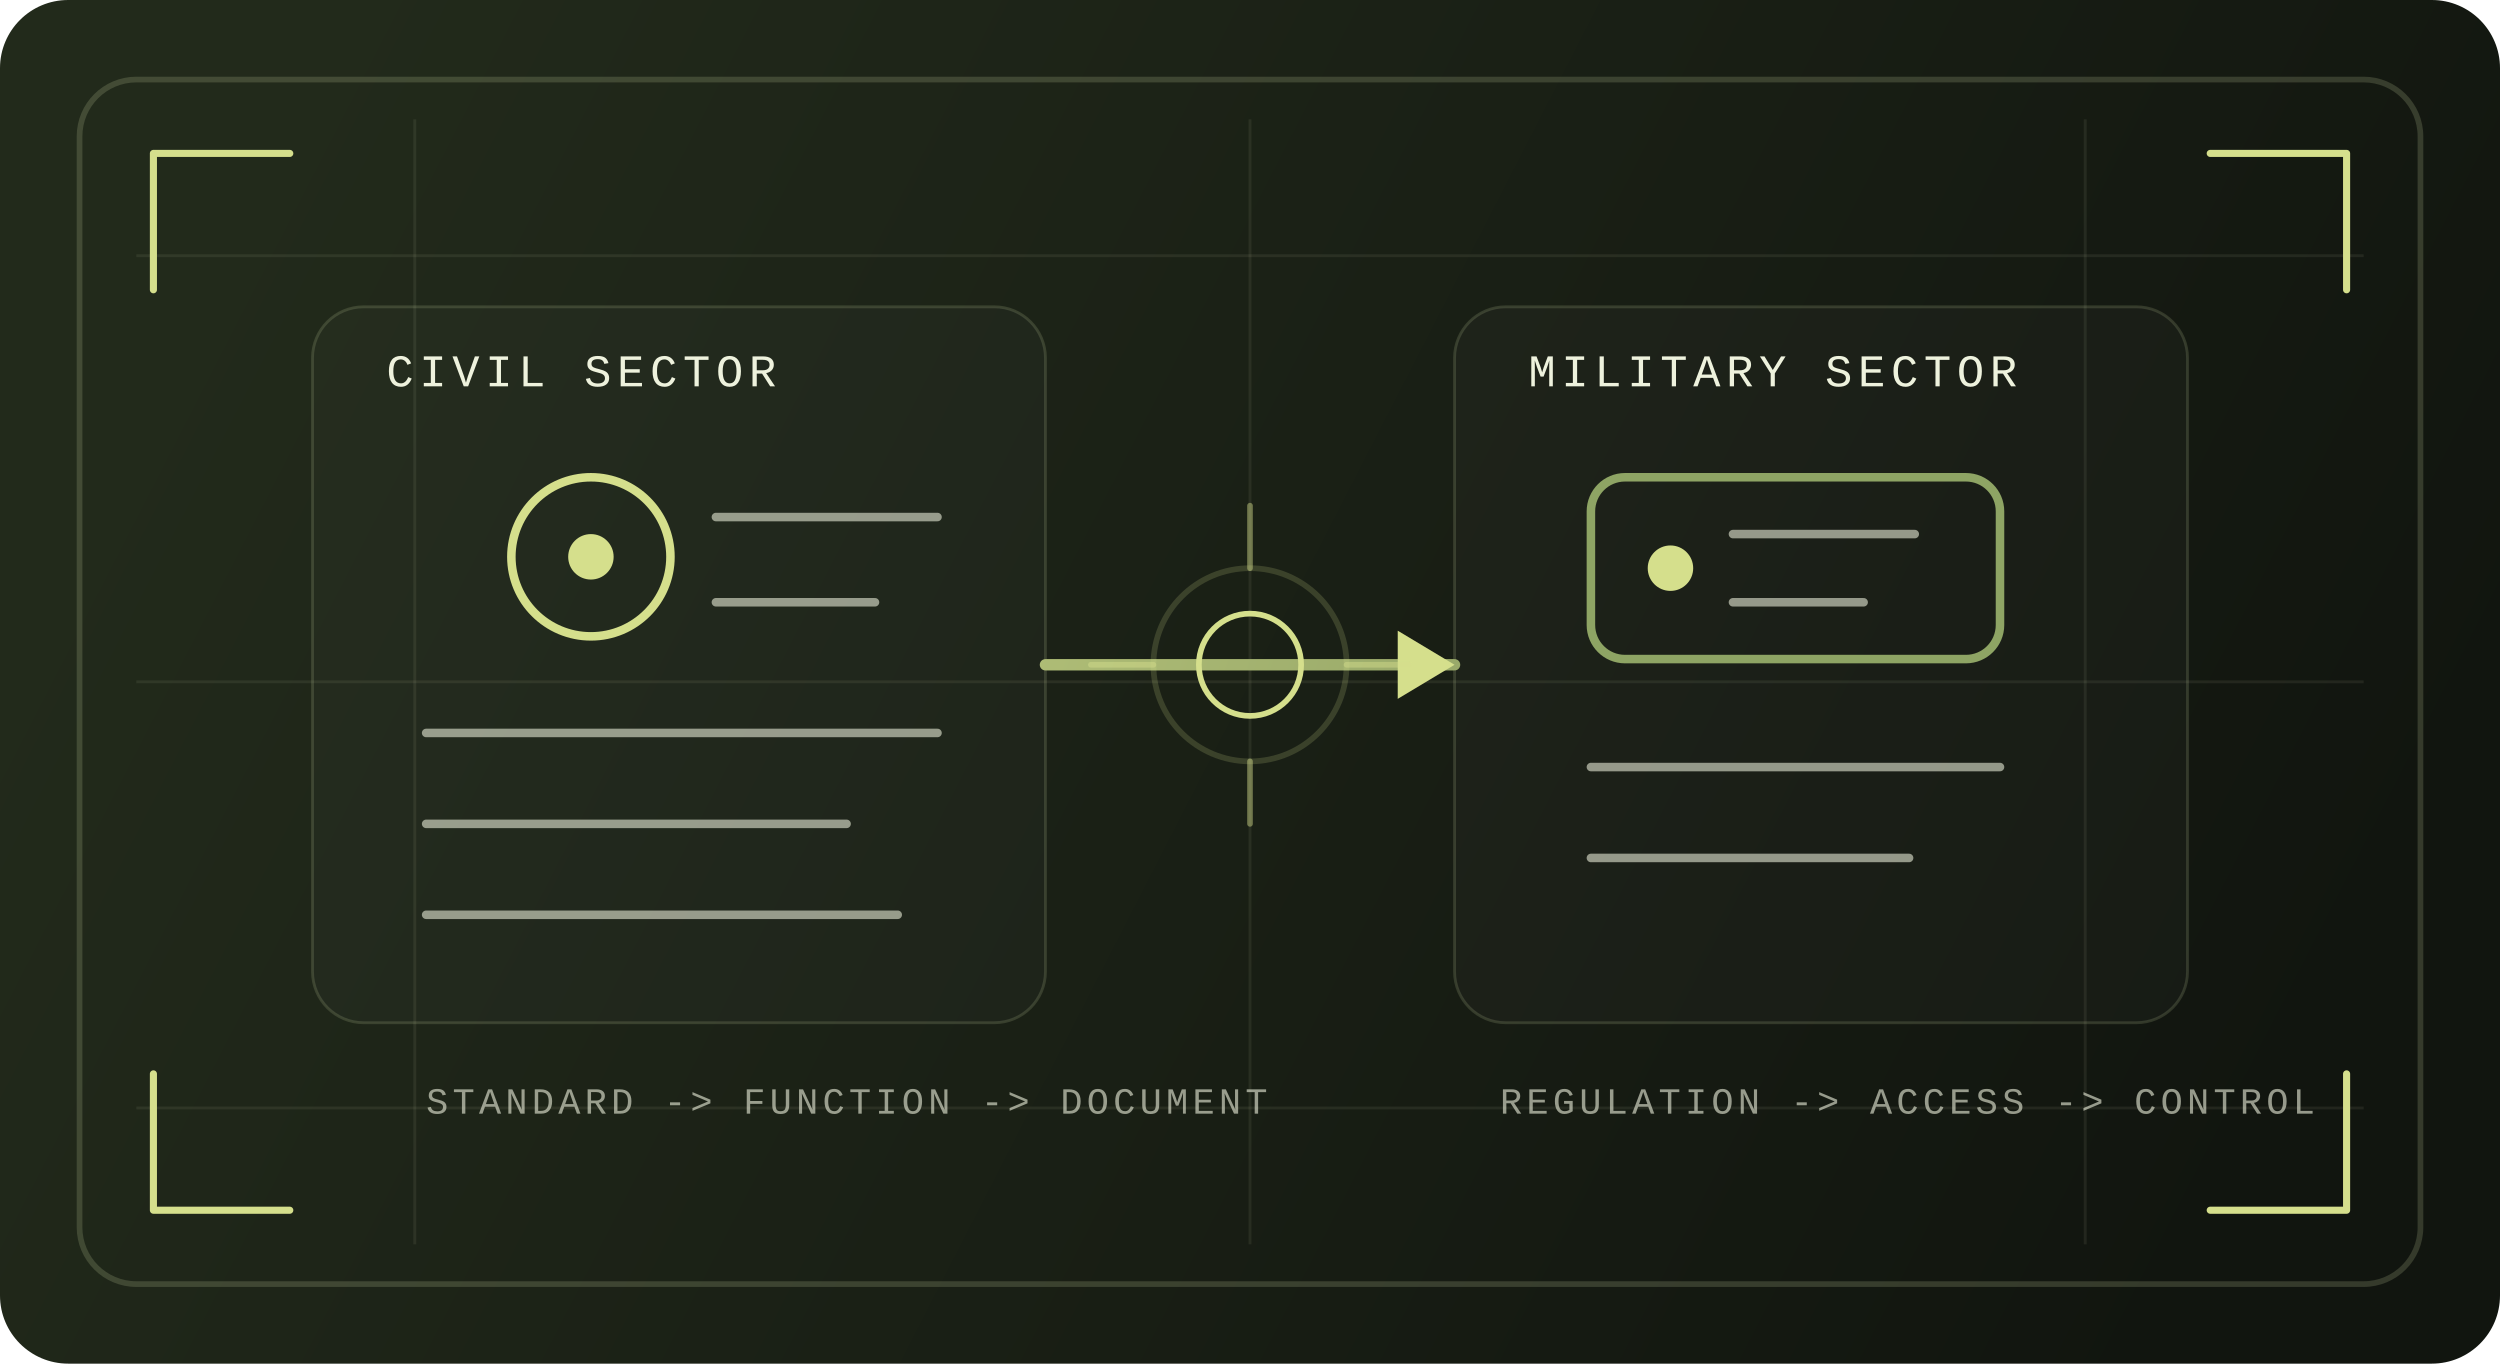
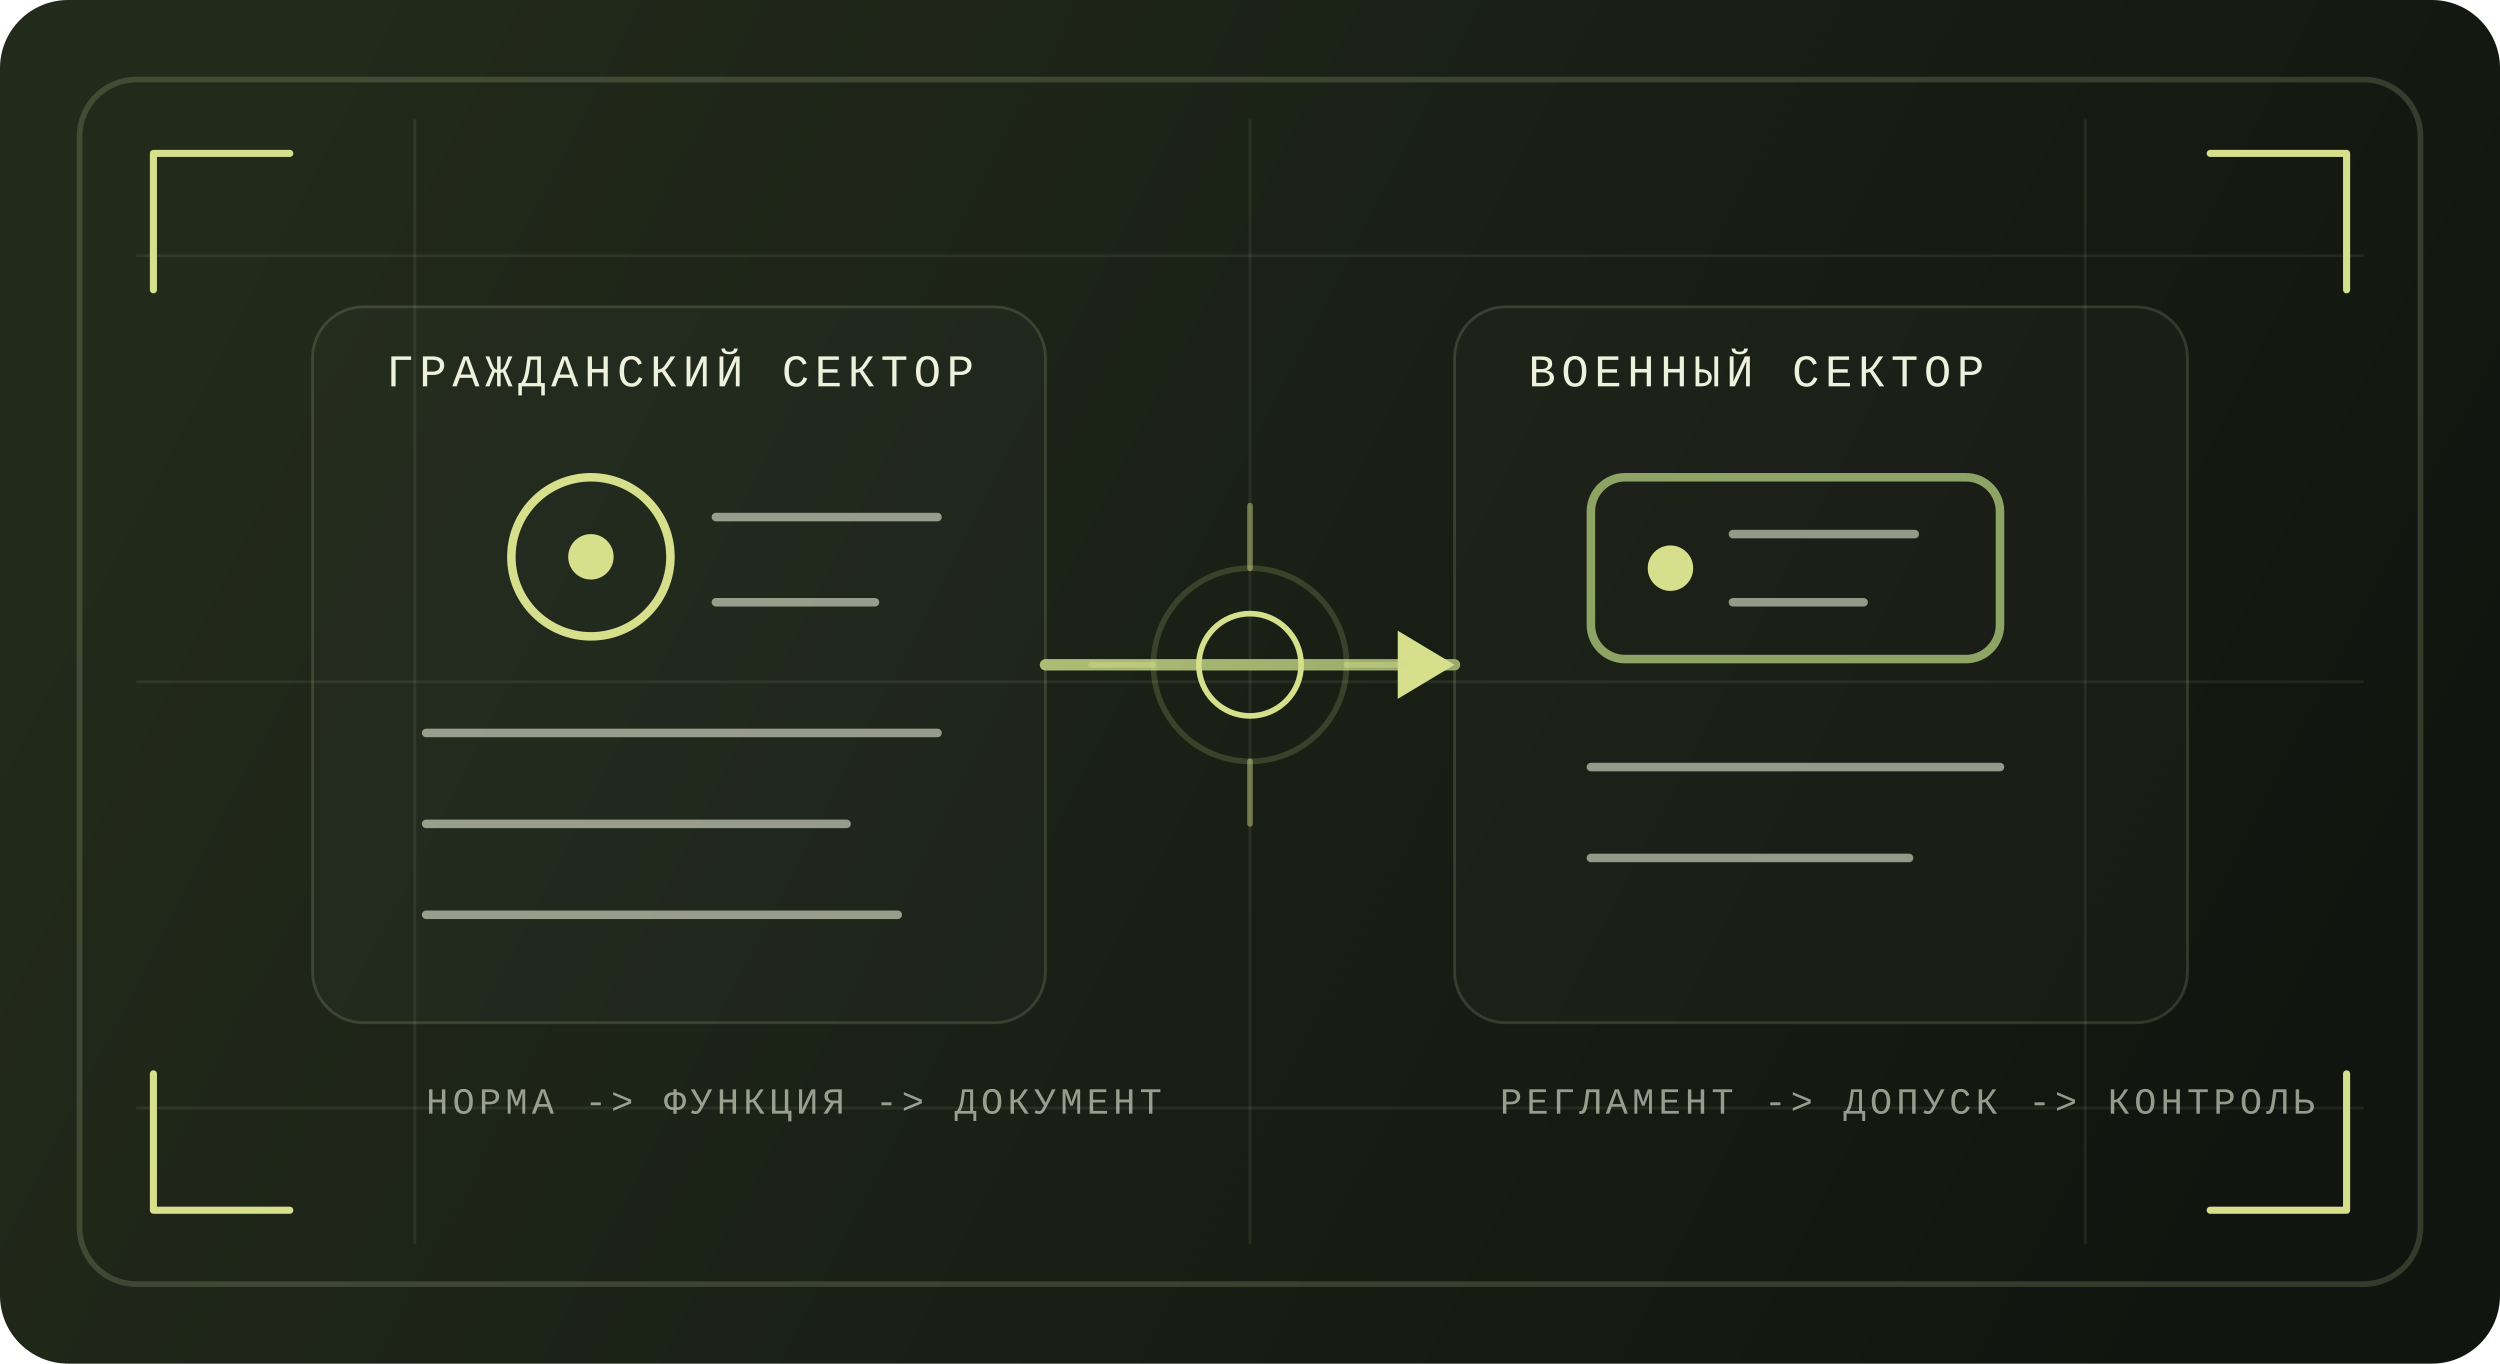
<svg xmlns="http://www.w3.org/2000/svg" viewBox="0 0 880 480" fill="none">
  <defs>
    <linearGradient id="overviewBg" x1="90" y1="60" x2="790" y2="420" gradientUnits="userSpaceOnUse">
      <stop stop-color="#222a1b" />
      <stop offset="1" stop-color="#11150f" />
    </linearGradient>
    <linearGradient id="overviewLine" x1="120" y1="120" x2="760" y2="320" gradientUnits="userSpaceOnUse">
      <stop stop-color="#d5df8c" />
      <stop offset="1" stop-color="#738754" />
    </linearGradient>
  </defs>
  <rect width="880" height="480" rx="24" fill="url(#overviewBg)" />
  <path d="M48 90H832M48 240H832M48 390H832" stroke="rgba(227,234,191,.08)" stroke-width="1" />
  <path d="M146 42V438M440 42V438M734 42V438" stroke="rgba(227,234,191,.08)" stroke-width="1" />
  <rect x="28" y="28" width="824" height="424" rx="20" stroke="rgba(217,227,172,.18)" stroke-width="2" />
  <path d="M54 54h48M54 54v48M826 54h-48M826 54v48M54 426h48M54 426v-48M826 426h-48M826 426v-48" stroke="#d5df8c" stroke-width="2.5" stroke-linecap="round" />
  <rect x="110" y="108" width="258" height="252" rx="18" fill="rgba(255,255,255,.02)" stroke="rgba(217,227,172,.16)" />
  <rect x="512" y="108" width="258" height="252" rx="18" fill="rgba(255,255,255,.02)" stroke="rgba(217,227,172,.16)" />
-   <text x="136" y="136" fill="#eef2dd" font-family="Consolas, 'Courier New', monospace" font-size="16" letter-spacing="2">CIVIL SECTOR</text>
-   <text x="538" y="136" fill="#eef2dd" font-family="Consolas, 'Courier New', monospace" font-size="16" letter-spacing="2">MILITARY SECTOR</text>
+   <text x="136" y="136" fill="#eef2dd" font-family="Consolas, 'Courier New', monospace" font-size="16" letter-spacing="2">ГРАЖДАНСКИЙ СЕКТОР</text>
+   <text x="538" y="136" fill="#eef2dd" font-family="Consolas, 'Courier New', monospace" font-size="16" letter-spacing="2">ВОЕННЫЙ СЕКТОР</text>
  <circle cx="208" cy="196" r="28" stroke="#d5df8c" stroke-width="3" />
  <circle cx="208" cy="196" r="8" fill="#d5df8c" />
  <path d="M252 182h78M252 212h56M150 258h180M150 290h148M150 322h166" stroke="rgba(238,242,221,.58)" stroke-width="3" stroke-linecap="round" />
  <rect x="560" y="168" width="144" height="64" rx="12" stroke="#8ea464" stroke-width="3" />
  <circle cx="588" cy="200" r="8" fill="#d5df8c" />
  <path d="M610 188h64M610 212h46M560 270h144M560 302h112" stroke="rgba(238,242,221,.58)" stroke-width="3" stroke-linecap="round" />
  <path d="M368 234H512" stroke="url(#overviewLine)" stroke-width="4" stroke-linecap="round" />
  <path d="M512 234l-20-12v24z" fill="#d5df8c" />
  <circle cx="440" cy="234" r="34" stroke="rgba(213,223,140,.18)" stroke-width="2" />
  <circle cx="440" cy="234" r="18" stroke="#d5df8c" stroke-width="2" />
  <path d="M440 200v-22M440 290v-22M406 234h-22M496 234h-22" stroke="rgba(213,223,140,.45)" stroke-width="2" stroke-linecap="round" />
-   <text x="150" y="392" fill="rgba(238,242,221,.6)" font-family="Consolas, 'Courier New', monospace" font-size="13" letter-spacing="1.5">STANDARD -&gt; FUNCTION -&gt; DOCUMENT</text>
-   <text x="528" y="392" fill="rgba(238,242,221,.6)" font-family="Consolas, 'Courier New', monospace" font-size="13" letter-spacing="1.5">REGULATION -&gt; ACCESS -&gt; CONTROL</text>
+   <text x="150" y="392" fill="rgba(238,242,221,.6)" font-family="Consolas, 'Courier New', monospace" font-size="13" letter-spacing="1.5">НОРМА -&gt; ФУНКЦИЯ -&gt; ДОКУМЕНТ</text>
+   <text x="528" y="392" fill="rgba(238,242,221,.6)" font-family="Consolas, 'Courier New', monospace" font-size="13" letter-spacing="1.5">РЕГЛАМЕНТ -&gt; ДОПУСК -&gt; КОНТРОЛЬ</text>
</svg>
